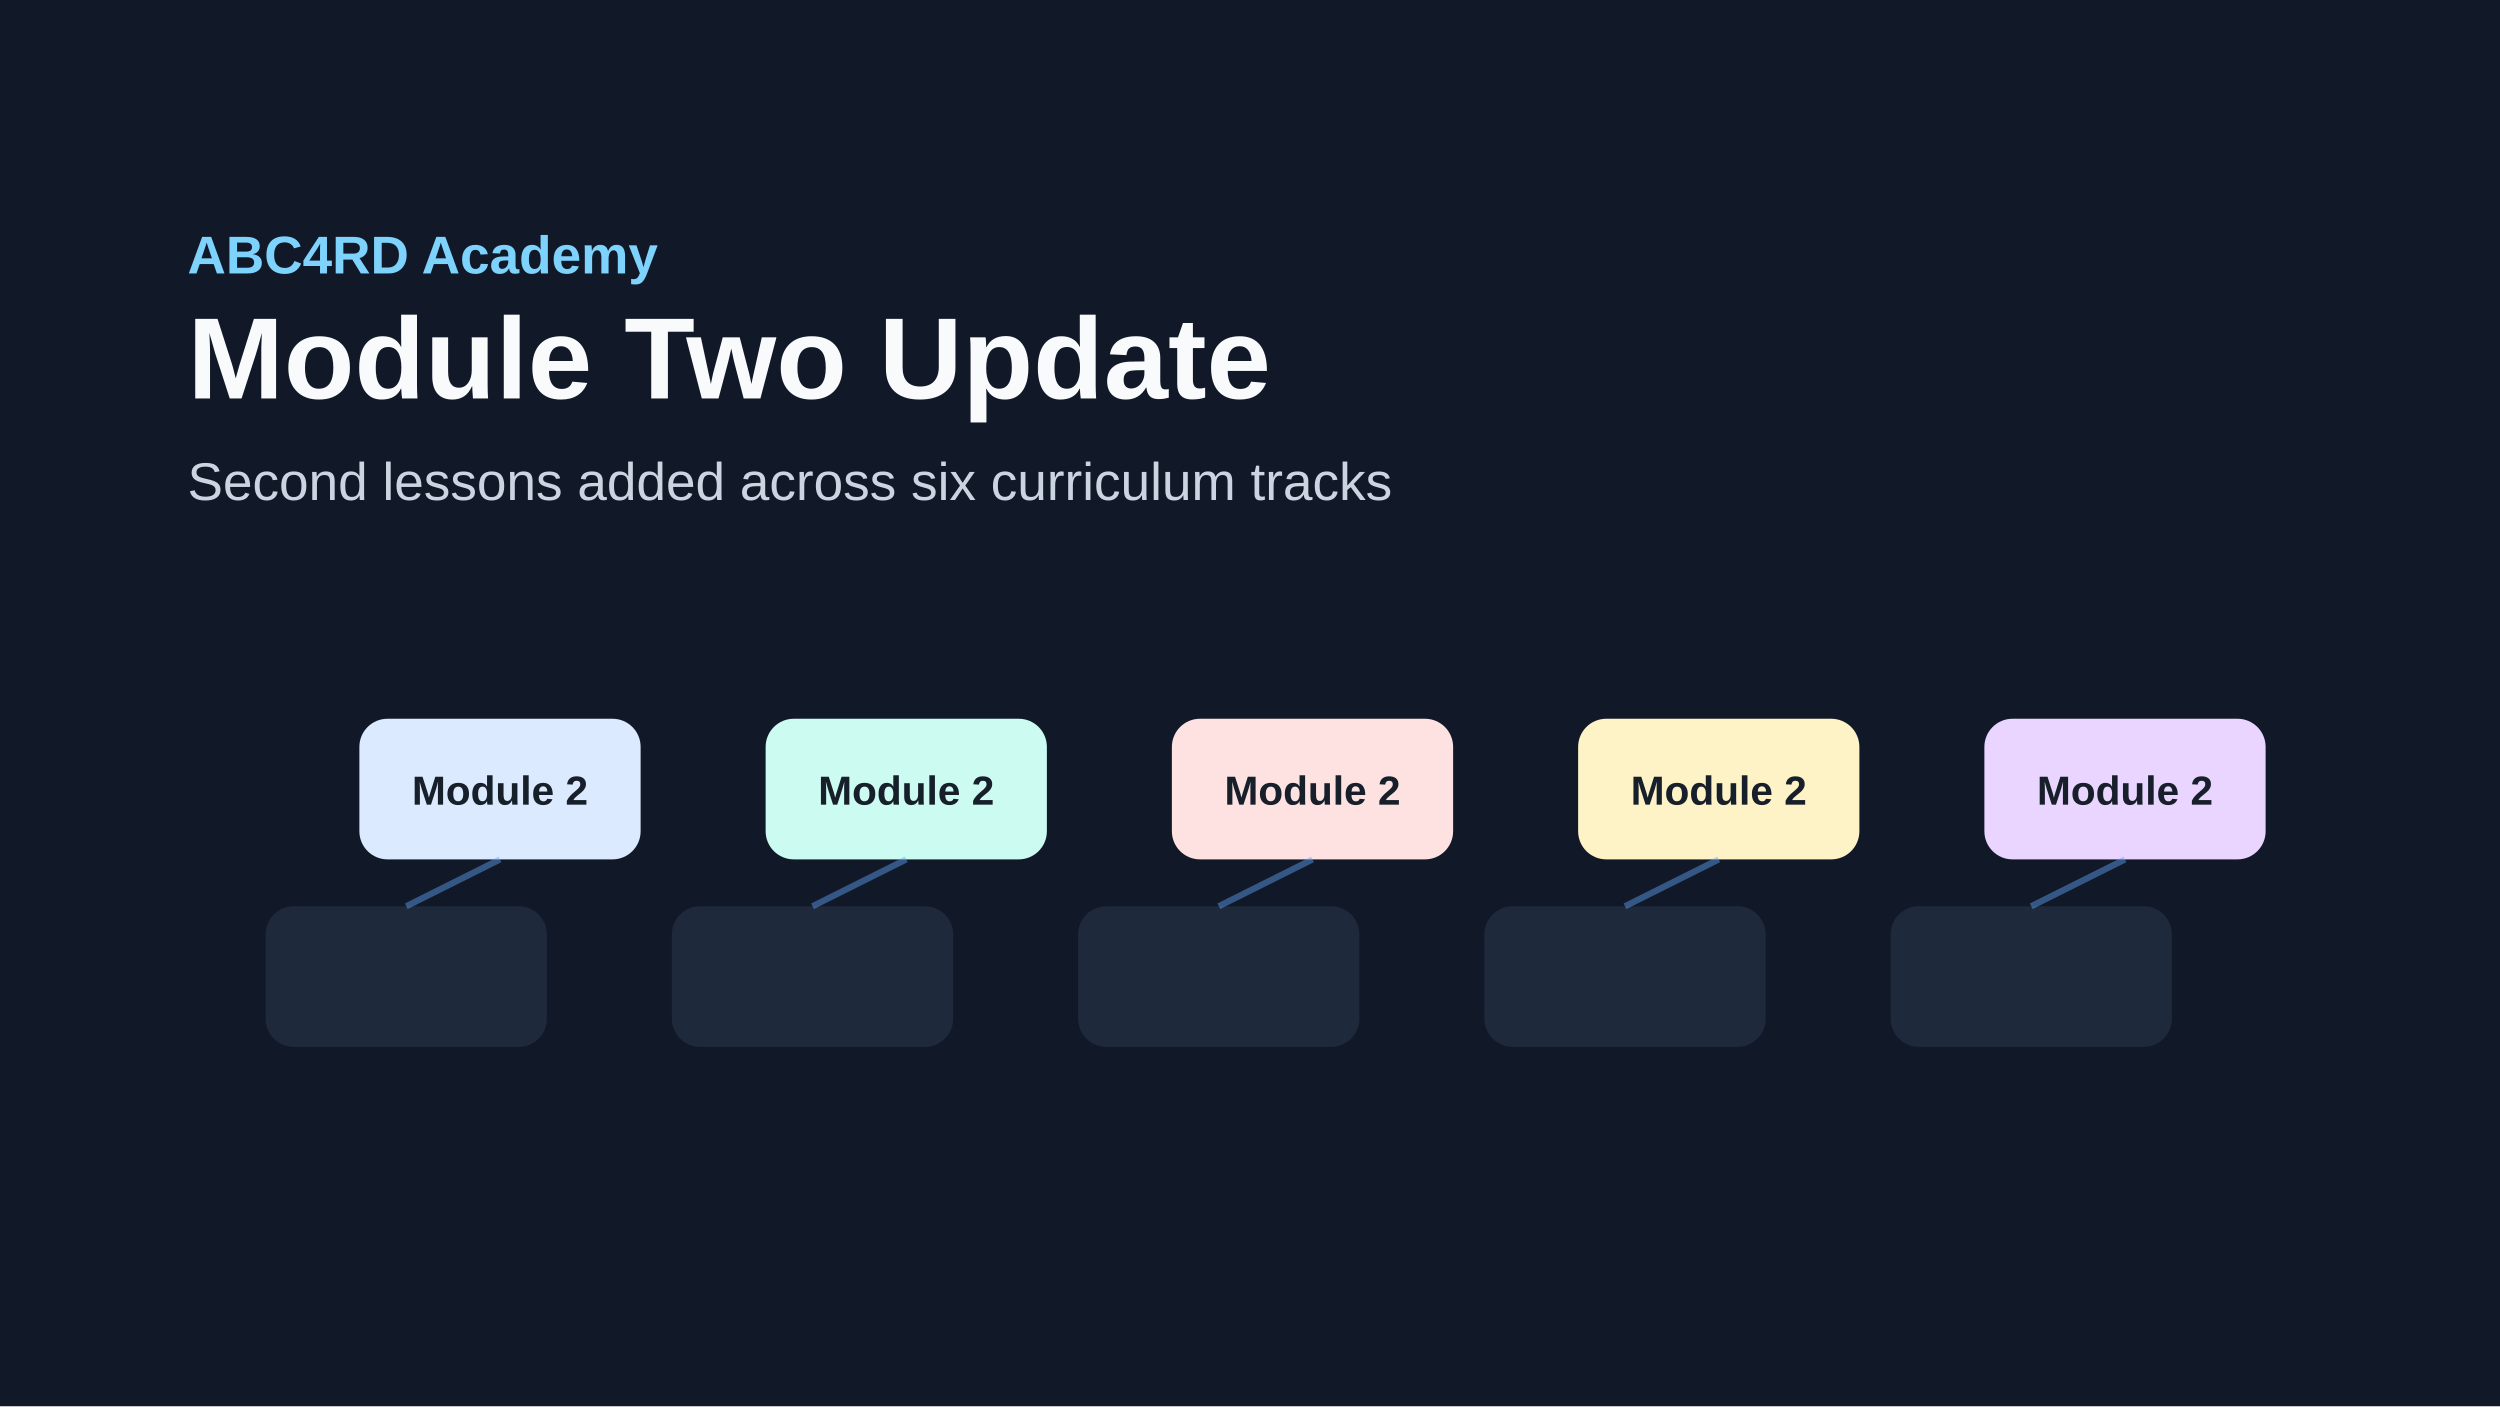
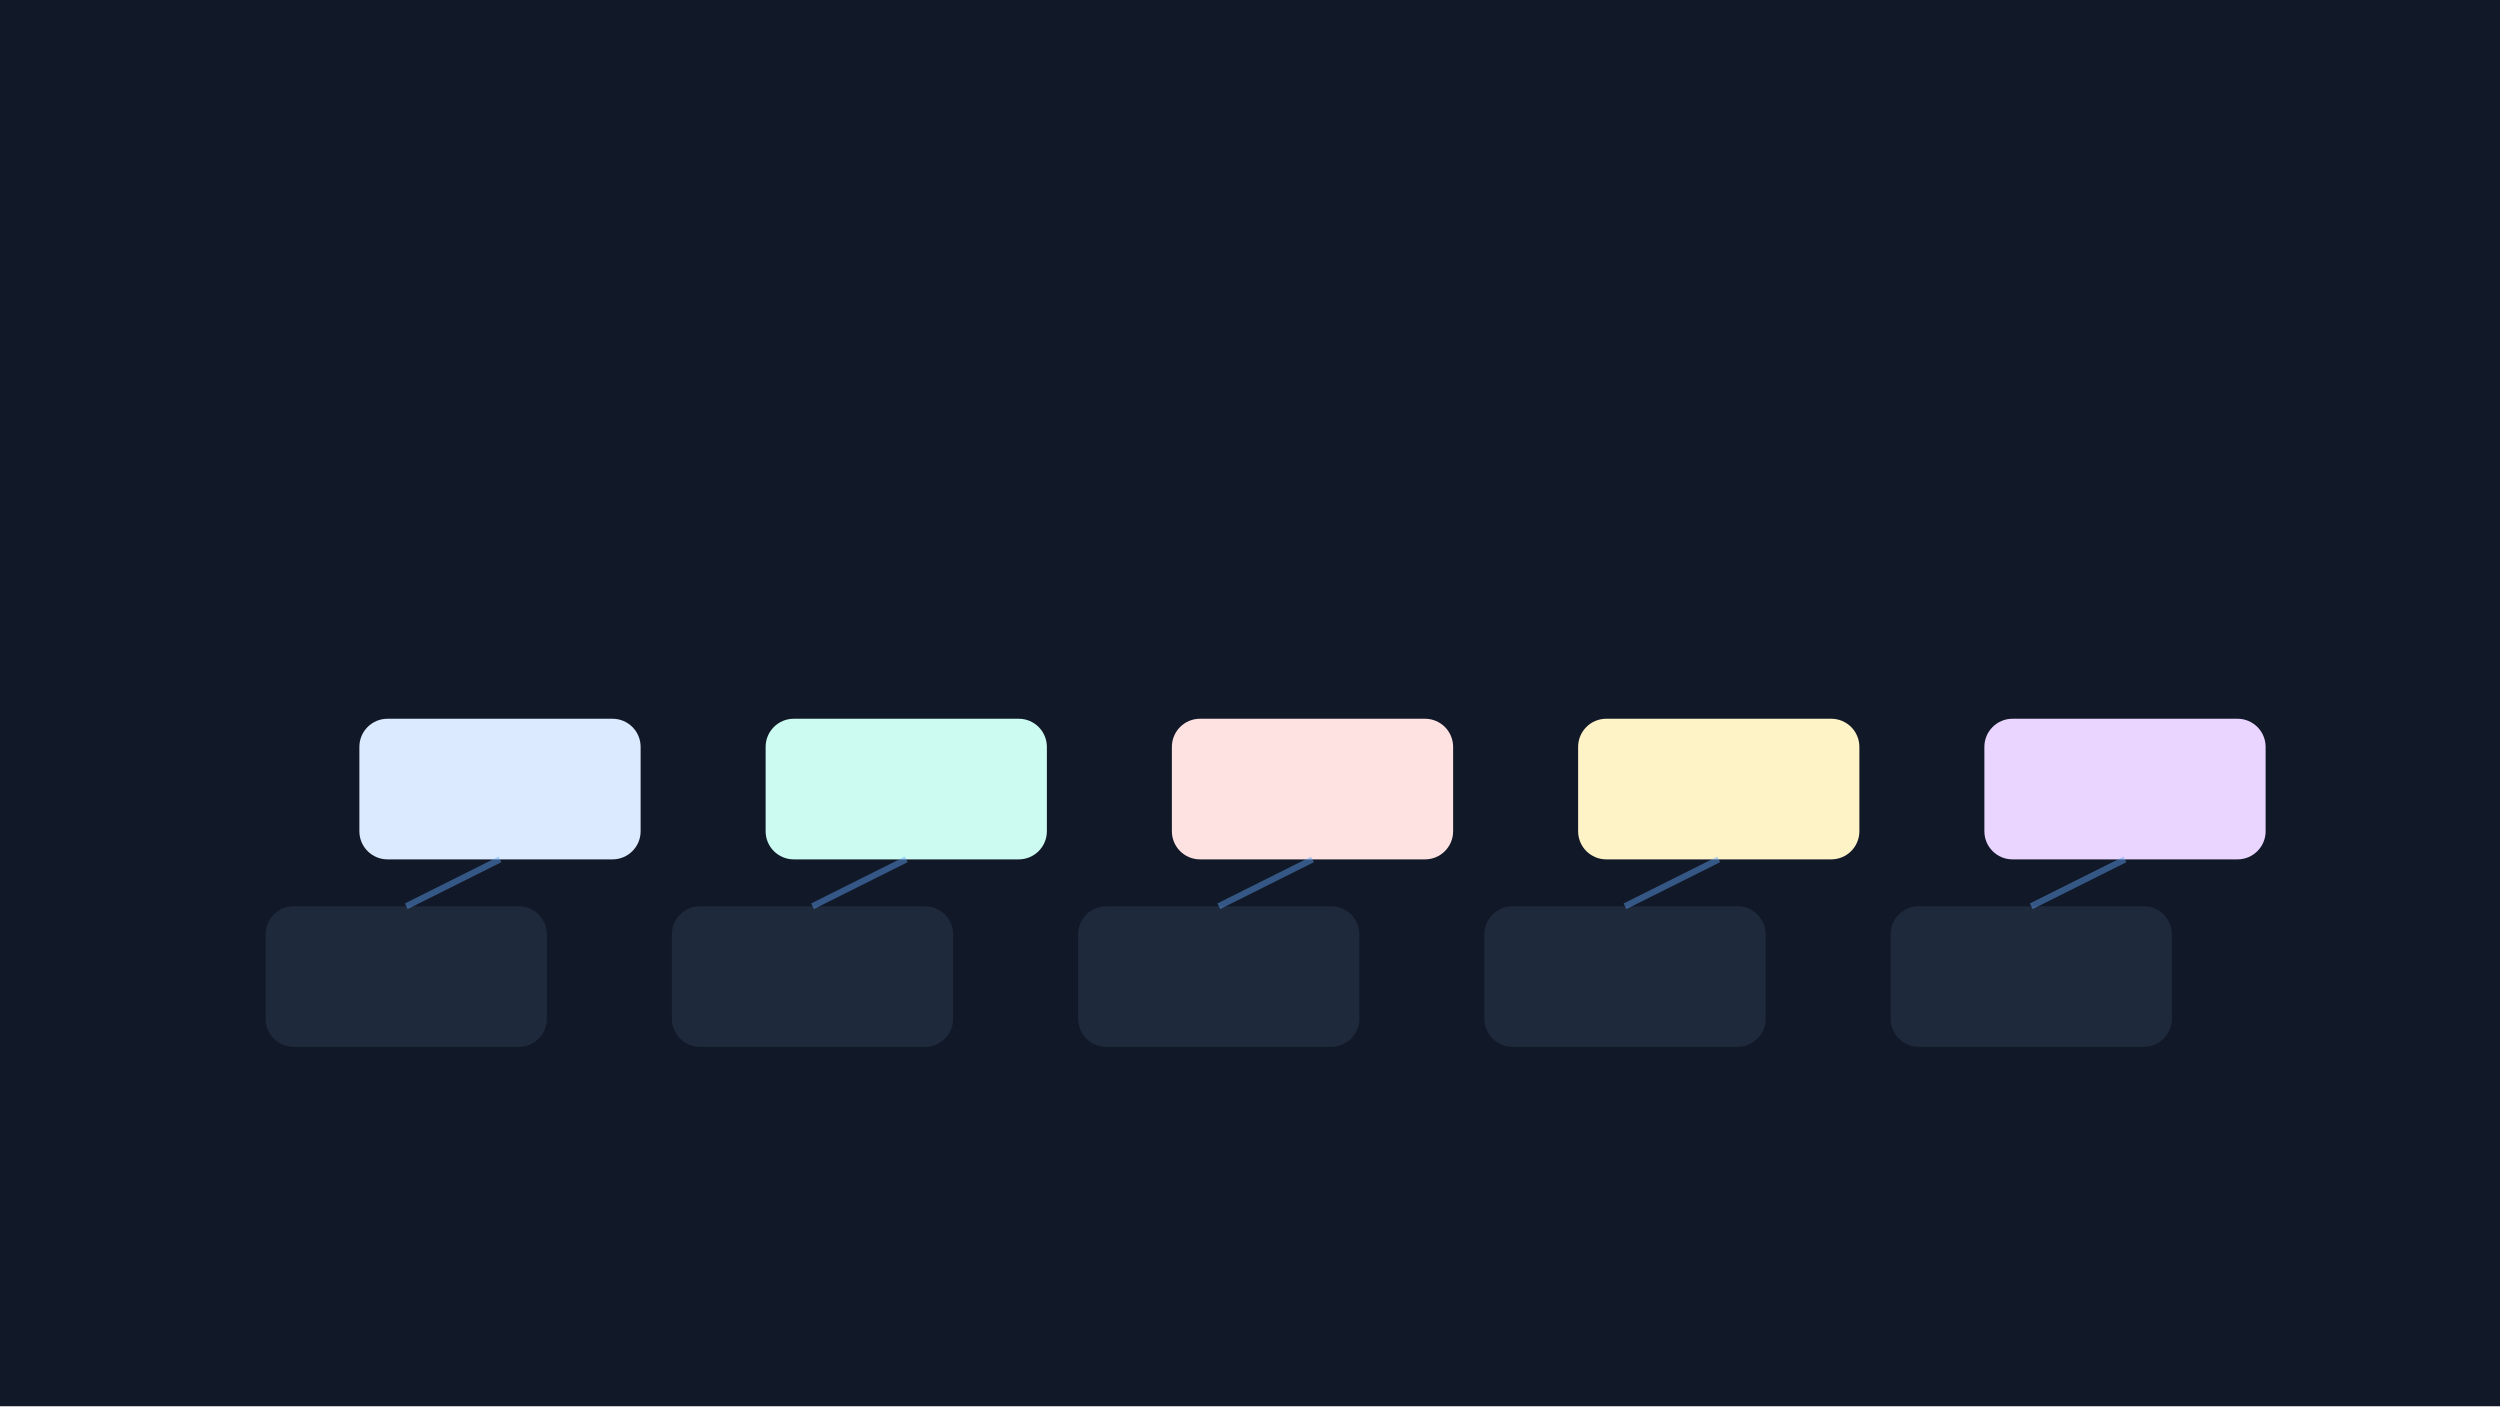
<svg xmlns="http://www.w3.org/2000/svg" viewBox="0 0 1600 900" role="img" aria-labelledby="title desc">
  <rect width="1600" height="900" fill="#111827" />
  <g font-family="Segoe UI, Arial, sans-serif">
-     <text x="120" y="175" font-size="34" fill="#7dd3fc" font-weight="700">ABC4RD Academy</text>
-     <text x="120" y="255" font-size="74" fill="#f8fafc" font-weight="800">Module Two Update</text>
-     <text x="120" y="320" font-size="34" fill="#cbd5e1">Second lessons added across six curriculum tracks</text>
+     
+     
+     
  </g>
  <g>
    <rect x="170" y="580" width="180" height="90" rx="18" fill="#1e293b" />
    <rect x="230" y="460" width="180" height="90" rx="18" fill="#dbeafe" />
    <rect x="430" y="580" width="180" height="90" rx="18" fill="#1e293b" />
    <rect x="490" y="460" width="180" height="90" rx="18" fill="#ccfbf1" />
    <rect x="690" y="580" width="180" height="90" rx="18" fill="#1e293b" />
    <rect x="750" y="460" width="180" height="90" rx="18" fill="#fee2e2" />
    <rect x="950" y="580" width="180" height="90" rx="18" fill="#1e293b" />
    <rect x="1010" y="460" width="180" height="90" rx="18" fill="#fef3c7" />
    <rect x="1210" y="580" width="180" height="90" rx="18" fill="#1e293b" />
    <rect x="1270" y="460" width="180" height="90" rx="18" fill="#e9d5ff" />
  </g>
  <g font-family="Segoe UI, Arial, sans-serif" font-size="26" font-weight="700" fill="#17202a" text-anchor="middle">
-     <text x="320" y="515">Module 2</text>
-     <text x="580" y="515">Module 2</text>
-     <text x="840" y="515">Module 2</text>
-     <text x="1100" y="515">Module 2</text>
-     <text x="1360" y="515">Module 2</text>
+     
+     
  </g>
  <g stroke="#60a5fa" stroke-width="4" opacity="0.45">
    <line x1="320" y1="550" x2="260" y2="580" />
    <line x1="580" y1="550" x2="520" y2="580" />
    <line x1="840" y1="550" x2="780" y2="580" />
    <line x1="1100" y1="550" x2="1040" y2="580" />
    <line x1="1360" y1="550" x2="1300" y2="580" />
  </g>
</svg>
